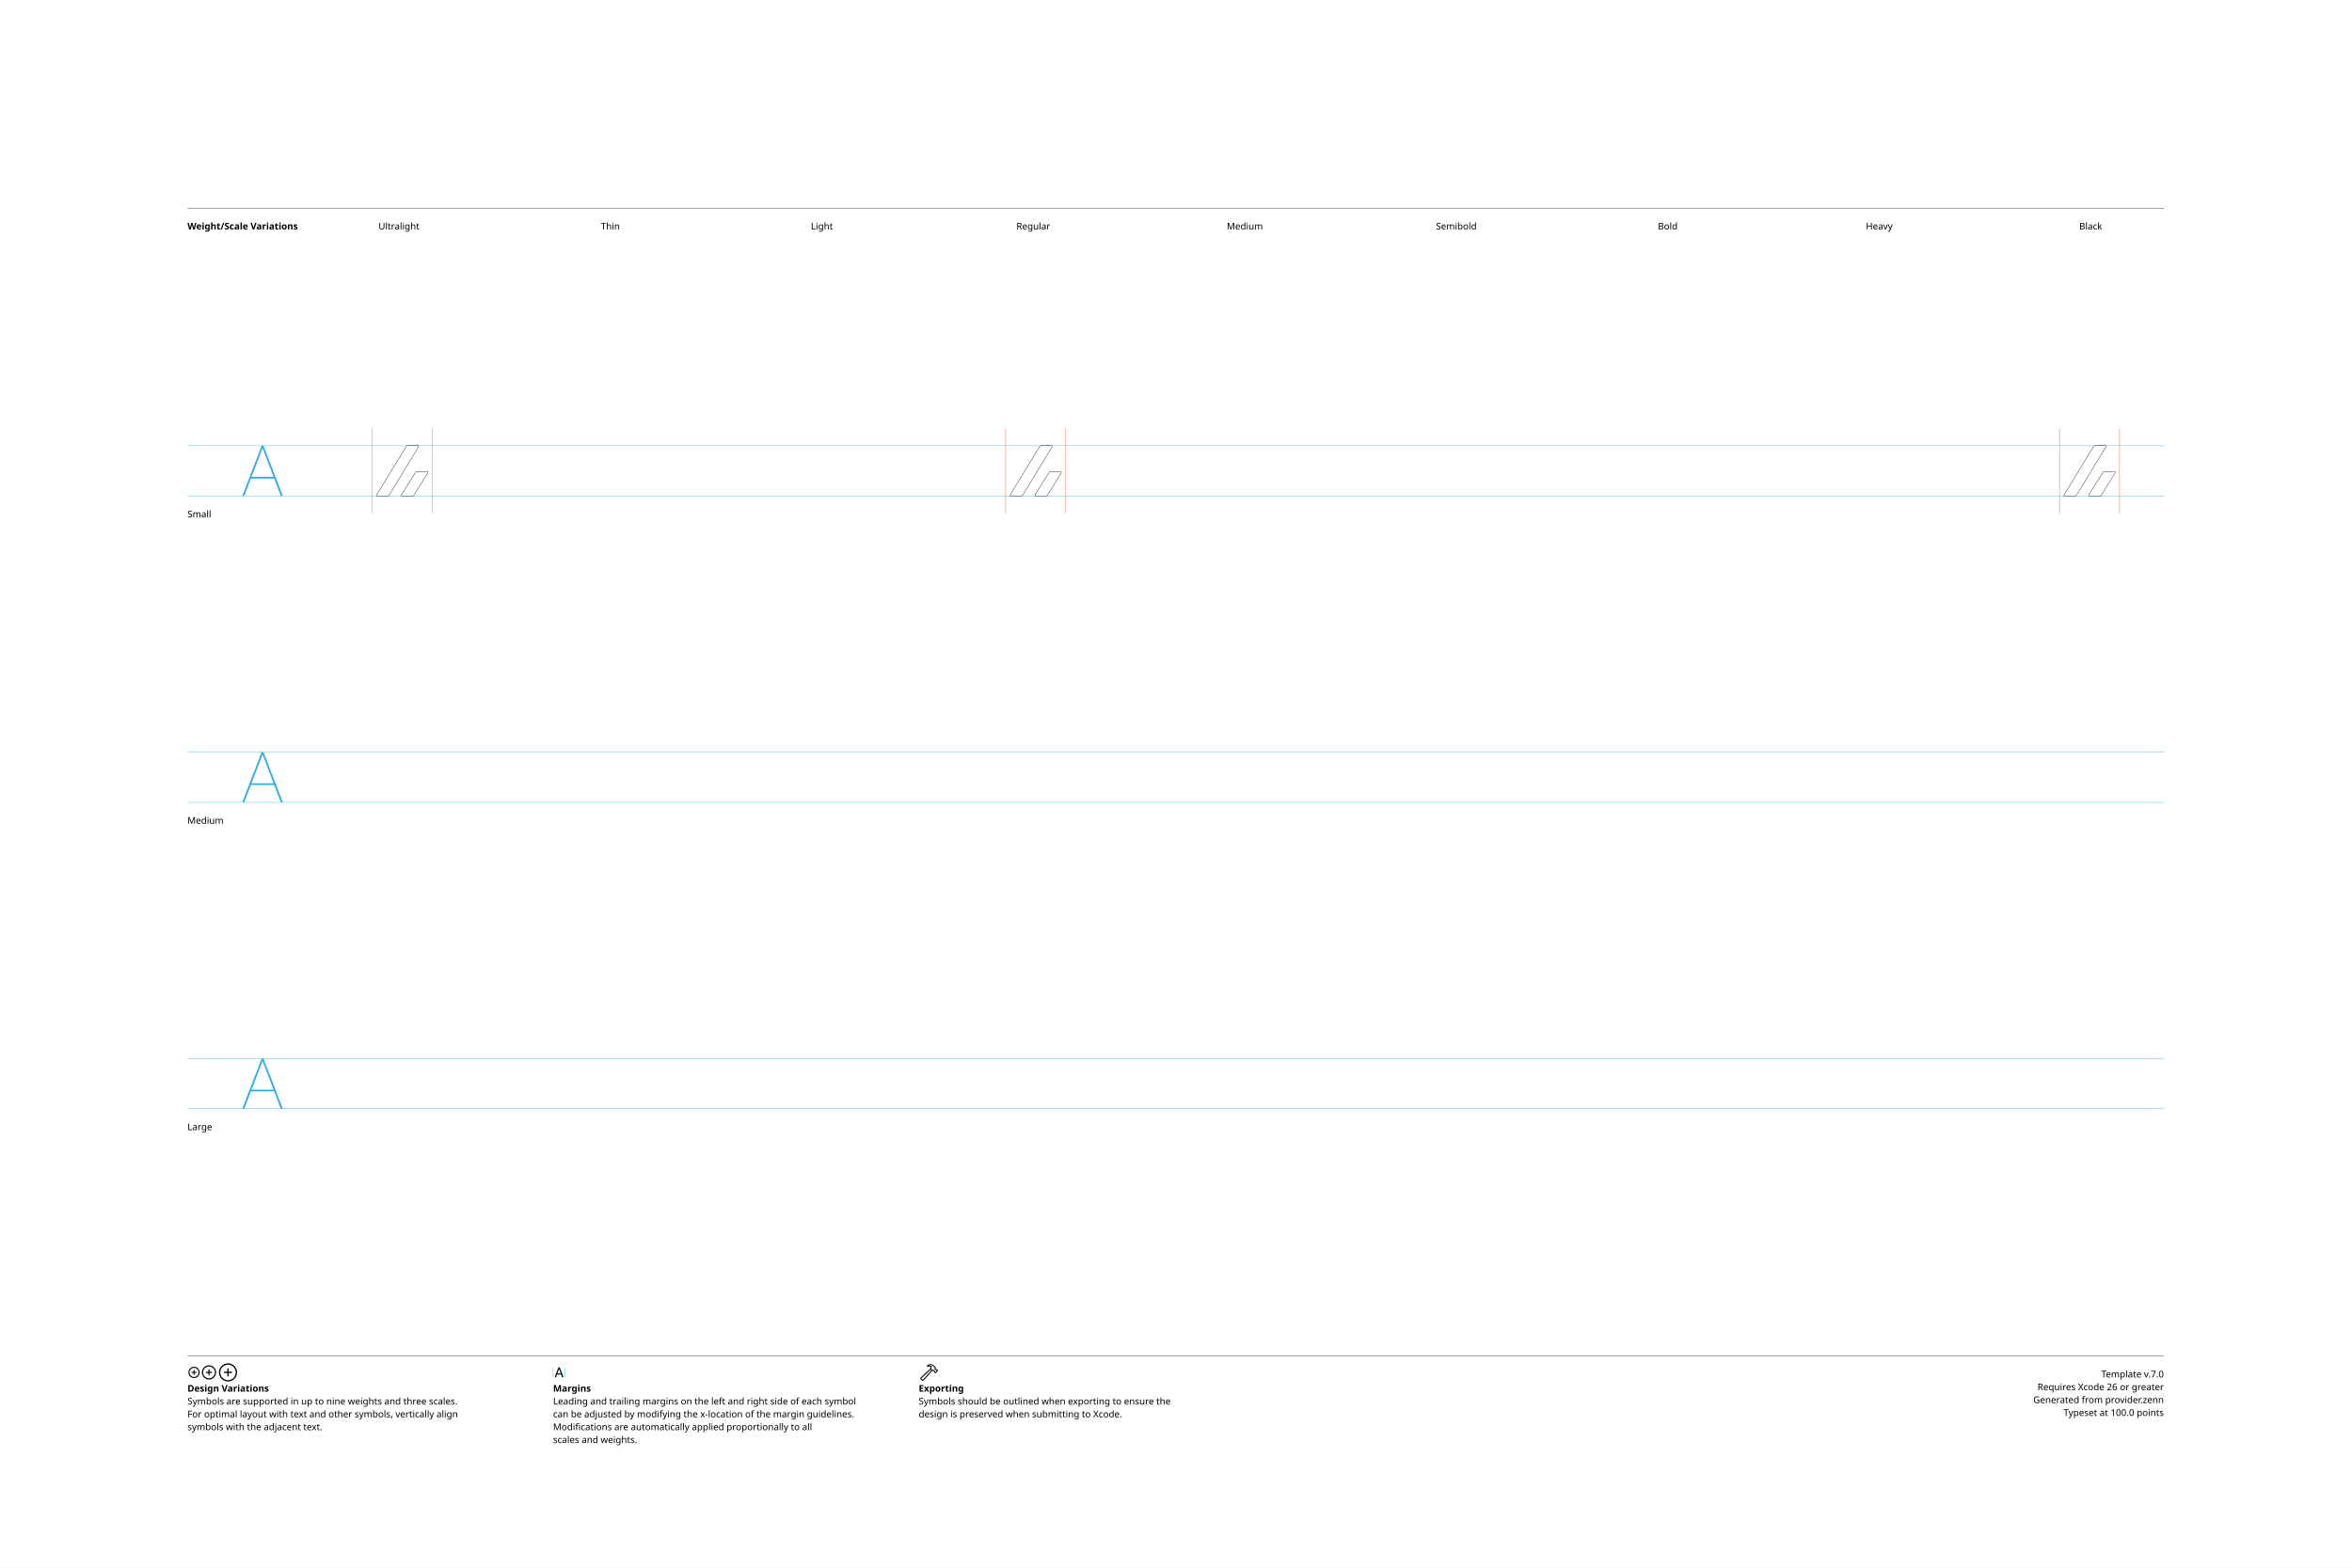
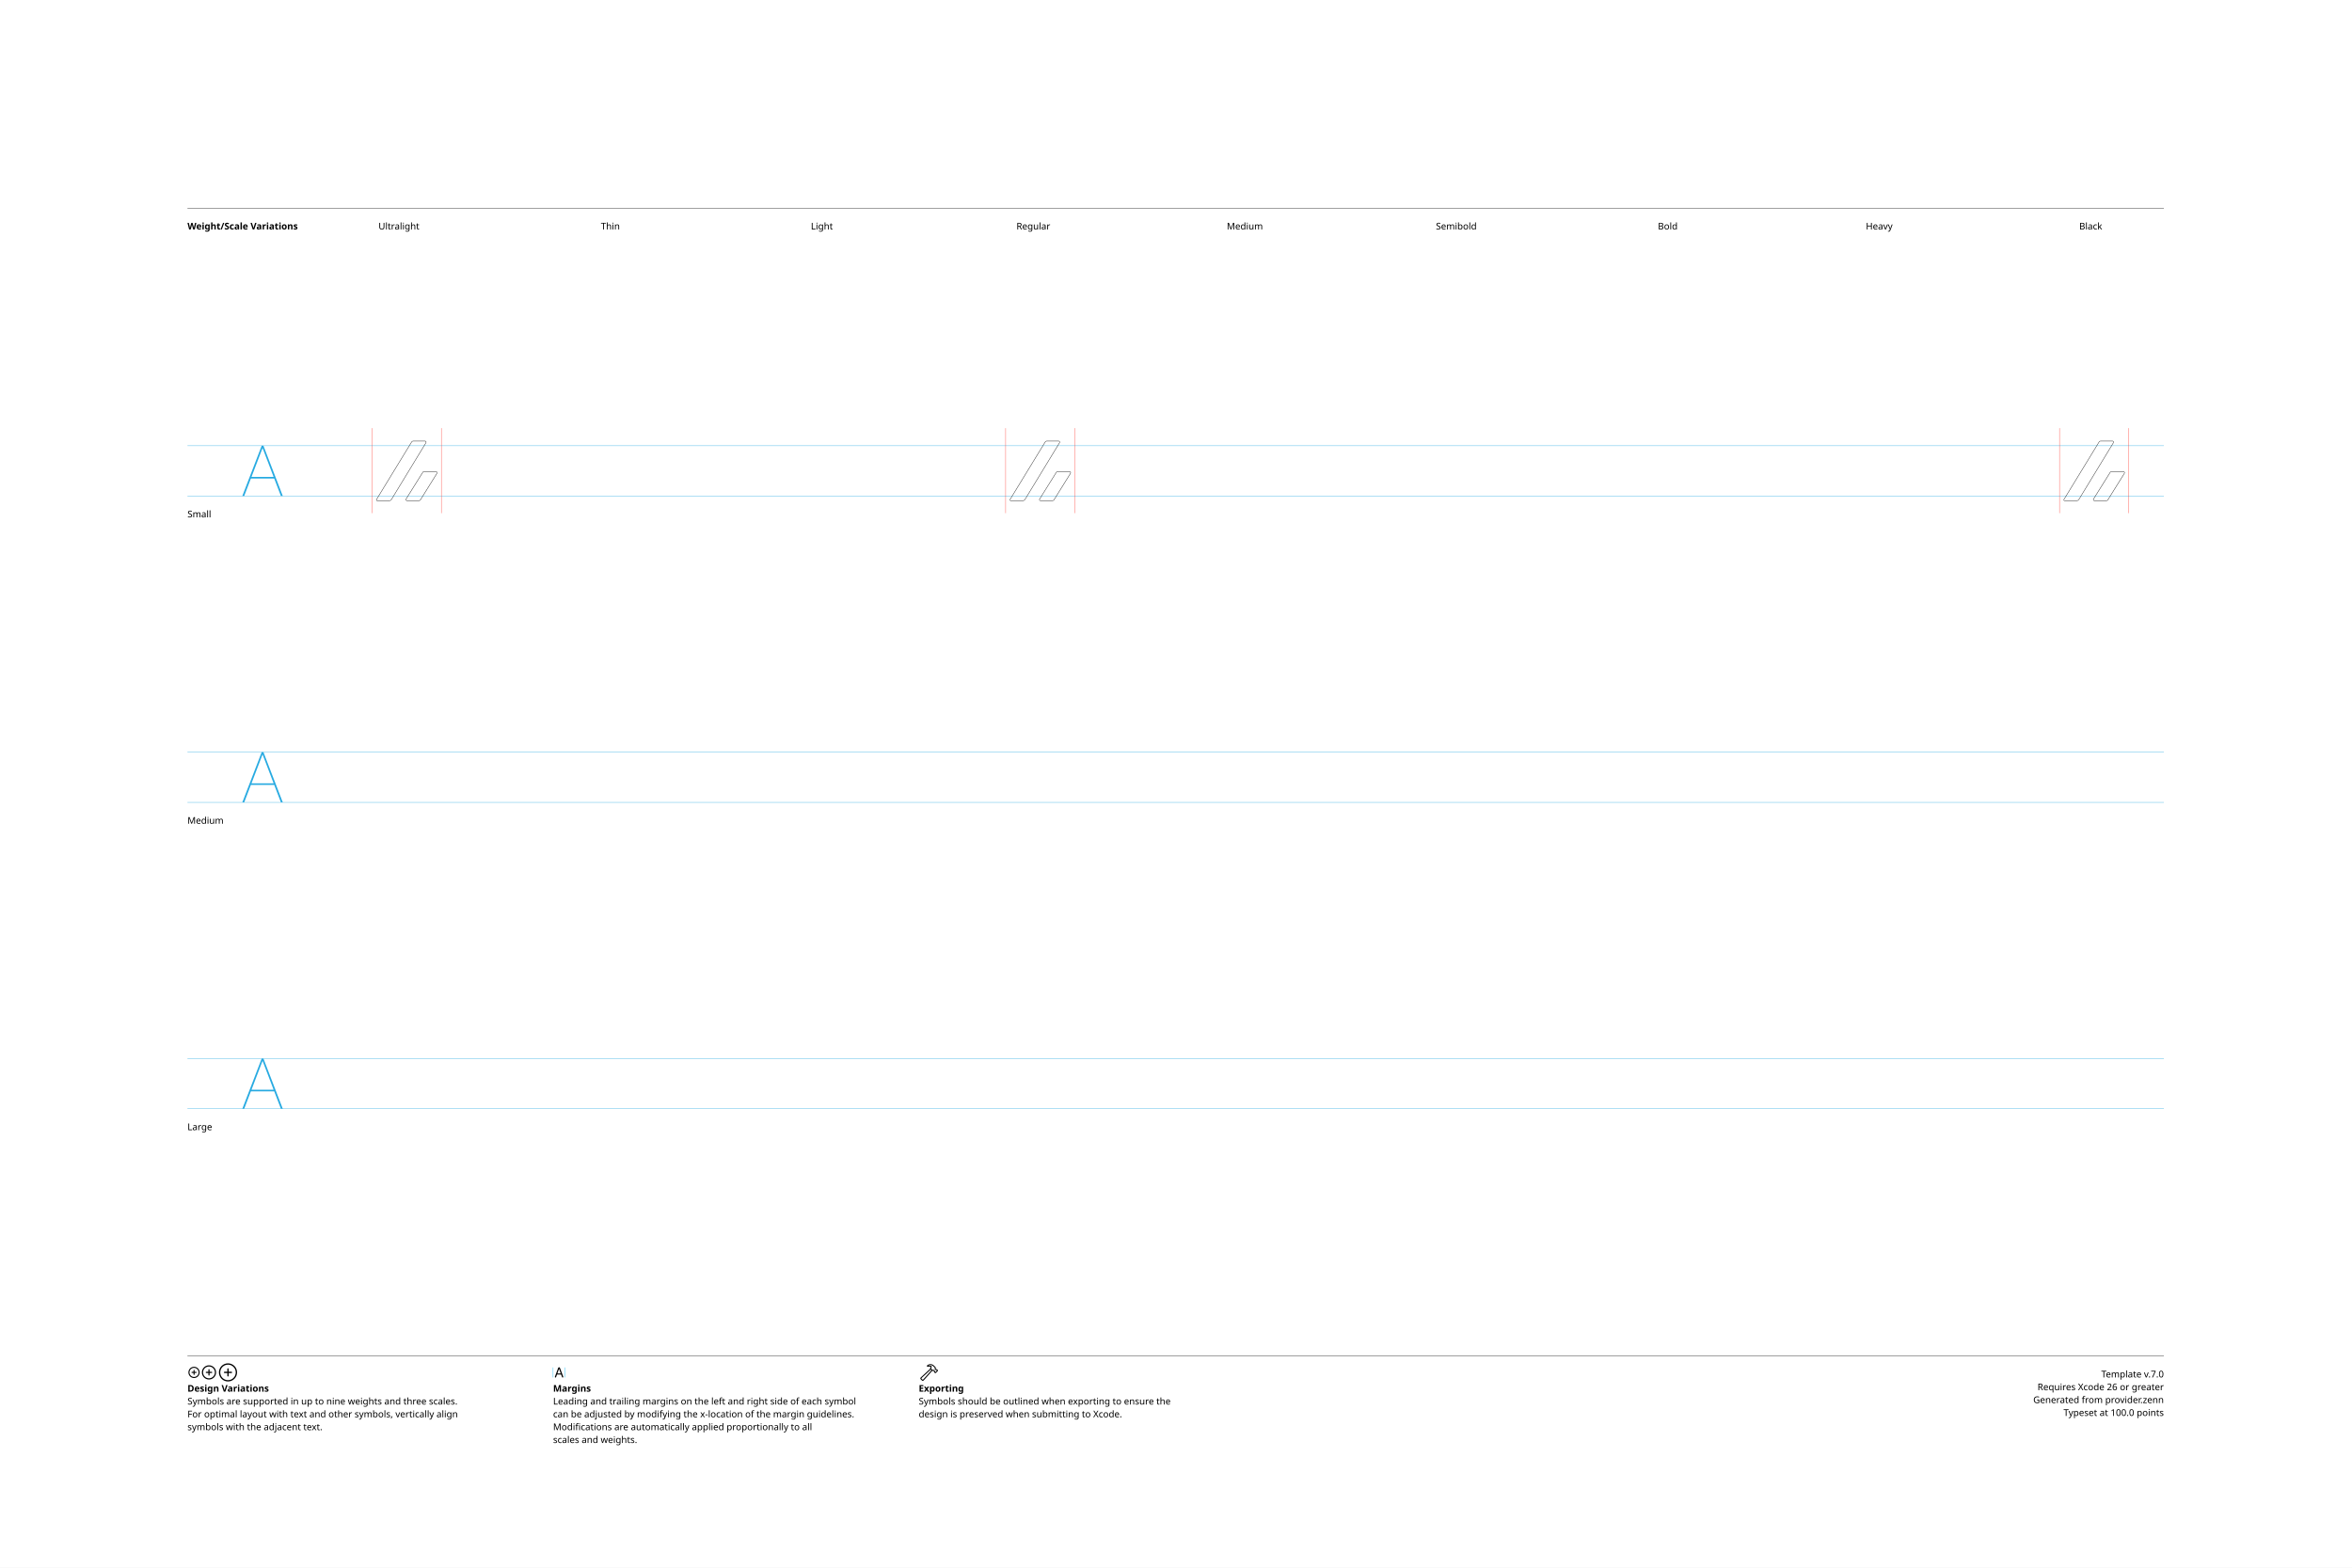
<svg xmlns="http://www.w3.org/2000/svg" version="1.1" viewBox="0 0 3300 2200">
  <style>.defaults {-sfsymbols-variable-value-mode:color;-sfsymbols-draw-reverses-motion-groups:false}

.monochrome-0 {-sfsymbols-motion-group:0}

.multicolor-0:tintColor {-sfsymbols-motion-group:0}

.hierarchical-0:primary {-sfsymbols-motion-group:0}

.SFSymbolsPreviewWireframe {fill:none;opacity:1.0;stroke:black;stroke-width:0.5}
</style>
  <g id="Notes">
    <rect height="2200" id="artboard" style="fill:white;opacity:1" width="3300" x="0" y="0" />
    <line style="fill:none;stroke:black;opacity:1;stroke-width:0.5;" x1="263" x2="3036" y1="292" y2="292" />
    <text style="stroke:none;fill:black;font-family:sans-serif;font-size:13;font-weight:bold;" transform="matrix(1 0 0 1 263 322)">Weight/Scale Variations</text>
    <text style="stroke:none;fill:black;font-family:sans-serif;font-size:13;text-anchor:middle;" transform="matrix(1 0 0 1 559.711 322)">Ultralight</text>
    <text style="stroke:none;fill:black;font-family:sans-serif;font-size:13;text-anchor:middle;" transform="matrix(1 0 0 1 856.422 322)">Thin</text>
    <text style="stroke:none;fill:black;font-family:sans-serif;font-size:13;text-anchor:middle;" transform="matrix(1 0 0 1 1153.13 322)">Light</text>
    <text style="stroke:none;fill:black;font-family:sans-serif;font-size:13;text-anchor:middle;" transform="matrix(1 0 0 1 1449.84 322)">Regular</text>
    <text style="stroke:none;fill:black;font-family:sans-serif;font-size:13;text-anchor:middle;" transform="matrix(1 0 0 1 1746.56 322)">Medium</text>
    <text style="stroke:none;fill:black;font-family:sans-serif;font-size:13;text-anchor:middle;" transform="matrix(1 0 0 1 2043.27 322)">Semibold</text>
    <text style="stroke:none;fill:black;font-family:sans-serif;font-size:13;text-anchor:middle;" transform="matrix(1 0 0 1 2339.98 322)">Bold</text>
    <text style="stroke:none;fill:black;font-family:sans-serif;font-size:13;text-anchor:middle;" transform="matrix(1 0 0 1 2636.69 322)">Heavy</text>
    <text style="stroke:none;fill:black;font-family:sans-serif;font-size:13;text-anchor:middle;" transform="matrix(1 0 0 1 2933.4 322)">Black</text>
    <line style="fill:none;stroke:black;opacity:1;stroke-width:0.5;" x1="263" x2="3036" y1="1903" y2="1903" />
    <g transform="matrix(0.2 0 0 0.2 263 1933)">
      <path d="m46.24 4.15c21.777 0 39.453-17.627 39.453-39.404s-17.676-39.404-39.453-39.404c-21.729 0-39.404 17.627-39.404 39.404s17.676 39.404 39.404 39.404Zm0-7.422c-17.676 0-31.934-14.307-31.934-31.982s14.258-31.982 31.934-31.982 31.982 14.307 31.982 31.982-14.307 31.982-31.982 31.982Zm3.613-17.773v-28.467c0-2.246-1.465-3.76-3.711-3.76-2.148 0-3.613 1.514-3.613 3.76v28.467c0 2.197 1.465 3.711 3.613 3.711 2.246 0 3.711-1.514 3.711-3.711Zm-17.822-10.596h28.418c2.197 0 3.711-1.465 3.711-3.613 0-2.197-1.514-3.711-3.711-3.711h-28.418c-2.246 0-3.76 1.514-3.76 3.711 0 2.148 1.514 3.613 3.76 3.613Z" />
    </g>
    <g transform="matrix(0.2 0 0 0.2 281.506 1933)">
      <path d="m58.545 14.551c27.49 0 49.805-22.314 49.805-49.805s-22.314-49.805-49.805-49.805-49.805 22.314-49.805 49.805 22.314 49.805 49.805 49.805Zm0-8.301c-22.949 0-41.504-18.555-41.504-41.504s18.555-41.504 41.504-41.504 41.504 18.555 41.504 41.504-18.555 41.504-41.504 41.504Zm4.053-23.096v-36.914c0-2.49-1.709-4.199-4.15-4.199-2.393 0-4.053 1.709-4.053 4.199v36.914c0 2.441 1.66 4.15 4.053 4.15 2.441 0 4.15-1.66 4.15-4.15Zm-22.559-14.404h36.963c2.441 0 4.15-1.611 4.15-4.004 0-2.441-1.709-4.15-4.15-4.15h-36.963c-2.49 0-4.15 1.709-4.15 4.15 0 2.393 1.66 4.004 4.15 4.004Z" />
    </g>
    <g transform="matrix(0.2 0 0 0.2 304.924 1933)">
      <path d="m74.853 28.32c35.107 0 63.623-28.467 63.623-63.574s-28.516-63.623-63.623-63.623-63.574 28.516-63.574 63.623 28.467 63.574 63.574 63.574Zm0-9.082c-30.127 0-54.492-24.365-54.492-54.492s24.365-54.492 54.492-54.492 54.492 24.365 54.492 54.492-24.365 54.492-54.492 54.492Zm4.443-30.322v-48.486c0-2.734-1.855-4.639-4.541-4.639-2.588 0-4.443 1.904-4.443 4.639v48.486c0 2.686 1.855 4.59 4.443 4.59 2.686 0 4.541-1.855 4.541-4.59Zm-28.711-19.775h48.486c2.686 0 4.59-1.807 4.59-4.395 0-2.734-1.855-4.59-4.59-4.59h-48.486c-2.734 0-4.59 1.855-4.59 4.59 0 2.588 1.855 4.395 4.59 4.395Z" />
    </g>
    <text style="stroke:none;fill:black;font-family:sans-serif;font-size:13;font-weight:bold;" transform="matrix(1 0 0 1 263 1953)">Design Variations</text>
    <text style="stroke:none;fill:black;font-family:sans-serif;font-size:13;" transform="matrix(1 0 0 1 263 1971)">Symbols are supported in up to nine weights and three scales.</text>
    <text style="stroke:none;fill:black;font-family:sans-serif;font-size:13;" transform="matrix(1 0 0 1 263 1989)">For optimal layout with text and other symbols, vertically align</text>
    <text style="stroke:none;fill:black;font-family:sans-serif;font-size:13;" transform="matrix(1 0 0 1 263 2007)">symbols with the adjacent text.</text>
    <line style="fill:none;stroke:#00AEEF;stroke-width:0.5;opacity:1.0;" x1="776" x2="776" y1="1919" y2="1933" />
    <g transform="matrix(0.2 0 0 0.2 776 1933)">
      <path d="m16.553 0.781c2.588 0 3.857-0.977 4.785-3.711l20.557-57.52h0.244l20.605 57.52c0.928 2.734 2.197 3.711 4.736 3.711 2.588 0 4.248-1.562 4.248-4.004 0-0.83-0.146-1.611-0.537-2.637l-22.9-60.986c-1.123-2.979-3.125-4.492-6.25-4.492-3.027 0-5.078 1.465-6.152 4.443l-22.9 61.084c-0.391 1.025-0.537 1.807-0.537 2.637 0 2.441 1.562 3.955 4.102 3.955Zm10.205-20.947h30.664c2.002 0 3.662-1.66 3.662-3.662 0-2.051-1.66-3.662-3.662-3.662h-30.664c-2.002 0-3.662 1.611-3.662 3.662 0 2.002 1.66 3.662 3.662 3.662Z" />
    </g>
    <line style="fill:none;stroke:#00AEEF;stroke-width:0.5;opacity:1.0;" x1="792.836" x2="792.836" y1="1919" y2="1933" />
    <text style="stroke:none;fill:black;font-family:sans-serif;font-size:13;font-weight:bold;" transform="matrix(1 0 0 1 776 1953)">Margins</text>
    <text style="stroke:none;fill:black;font-family:sans-serif;font-size:13;" transform="matrix(1 0 0 1 776 1971)">Leading and trailing margins on the left and right side of each symbol</text>
    <text style="stroke:none;fill:black;font-family:sans-serif;font-size:13;" transform="matrix(1 0 0 1 776 1989)">can be adjusted by modifying the x-location of the margin guidelines.</text>
    <text style="stroke:none;fill:black;font-family:sans-serif;font-size:13;" transform="matrix(1 0 0 1 776 2007)">Modifications are automatically applied proportionally to all</text>
    <text style="stroke:none;fill:black;font-family:sans-serif;font-size:13;" transform="matrix(1 0 0 1 776 2025)">scales and weights.</text>
    <g transform="matrix(0.2 0 0 0.2 1289 1933)">
      <path d="m14.209 13.135 7.861 7.861c4.297 4.395 9.326 4.102 13.867-1.025l60.693-68.213-4.883-4.883-60.254 67.676c-1.807 1.953-3.467 2.441-5.811 0.098l-5.176-5.127c-2.295-2.295-1.807-3.955 0.195-5.811l67.481-62.158-4.883-4.834-68.066 62.598c-4.98 4.59-5.322 9.473-1.025 13.818Zm44.873-97.461c-2.051 2.002-2.246 4.883-1.074 6.787 1.123 1.807 3.467 3.027 6.592 2.246 5.859-1.66 12.598-2.393 18.896 0.928l-2.686 7.129c-1.611 4.004-0.732 6.885 1.709 9.424l10.254 10.303c2.344 2.393 4.541 2.441 7.08 1.953l4.443-0.732 2.588 2.539-0.195 2.246c-0.098 2.295 0.537 4.297 2.783 6.494l3.369 3.32c2.295 2.295 5.518 2.49 7.812 0.195l12.988-13.037c2.295-2.344 2.148-5.371-0.195-7.666l-3.418-3.418c-2.197-2.197-4.053-3.027-6.348-2.881l-2.344 0.244-2.441-2.441 1.025-4.688c0.635-2.734-0.244-4.98-2.881-7.617l-11.279-11.182c-12.94-12.842-35.596-11.035-46.68-0.146Zm7.08 2.051c8.789-6.396 25.977-5.664 33.691 1.953l12.305 12.207c1.025 1.025 1.221 1.807 0.928 3.32l-1.465 6.641 6.738 6.689 4.395-0.244c1.123-0.049 1.514 0.049 2.344 0.879l2.539 2.49-10.84 10.84-2.49-2.49c-0.83-0.879-0.977-1.221-0.928-2.393l0.293-4.346-6.689-6.738-6.836 1.172c-1.416 0.293-2.051 0.195-3.174-0.879l-8.936-8.887c-1.074-1.025-1.172-1.709-0.488-3.369l4.59-11.475c-6.104-6.348-17.041-7.52-25.586-4.59-0.684 0.244-0.928-0.391-0.391-0.781Z" />
    </g>
    <text style="stroke:none;fill:black;font-family:sans-serif;font-size:13;font-weight:bold;" transform="matrix(1 0 0 1 1289 1953)">Exporting</text>
    <text style="stroke:none;fill:black;font-family:sans-serif;font-size:13;" transform="matrix(1 0 0 1 1289 1971)">Symbols should be outlined when exporting to ensure the</text>
    <text style="stroke:none;fill:black;font-family:sans-serif;font-size:13;" transform="matrix(1 0 0 1 1289 1989)">design is preserved when submitting to Xcode.</text>
    <text id="template-version" style="stroke:none;fill:black;font-family:sans-serif;font-size:13;text-anchor:end;" transform="matrix(1 0 0 1 3036 1933)">Template v.7.0</text>
    <text style="stroke:none;fill:black;font-family:sans-serif;font-size:13;text-anchor:end;" transform="matrix(1 0 0 1 3036 1951)">Requires Xcode 26 or greater</text>
    <text id="descriptive-name" style="stroke:none;fill:black;font-family:sans-serif;font-size:13;text-anchor:end;" transform="matrix(1 0 0 1 3036 1969)">Generated from provider.zenn</text>
    <text style="stroke:none;fill:black;font-family:sans-serif;font-size:13;text-anchor:end;" transform="matrix(1 0 0 1 3036 1987)">Typeset at 100.0 points</text>
    <text style="stroke:none;fill:black;font-family:sans-serif;font-size:13;" transform="matrix(1 0 0 1 263 726)">Small</text>
    <text style="stroke:none;fill:black;font-family:sans-serif;font-size:13;" transform="matrix(1 0 0 1 263 1156)">Medium</text>
    <text style="stroke:none;fill:black;font-family:sans-serif;font-size:13;" transform="matrix(1 0 0 1 263 1586)">Large</text>
  </g>
  <g id="Guides">
    <g id="H-reference" style="fill:#27AAE1;stroke:none;" transform="matrix(1 0 0 1 339 696)">
      <path d="M0.994 0L3.638 0L29.328-67.132L30.03-67.132L30.03-70.459L28.123-70.459ZM11.688-24.48L46.981-24.48L46.231-26.729L12.438-26.729ZM55.12 0L57.764 0L30.638-70.459L29.433-70.459L29.433-67.132Z" />
    </g>
    <line id="Baseline-S" style="fill:none;stroke:#27AAE1;opacity:1;stroke-width:0.5;" x1="263" x2="3036" y1="696" y2="696" />
    <line id="Capline-S" style="fill:none;stroke:#27AAE1;opacity:1;stroke-width:0.5;" x1="263" x2="3036" y1="625.541" y2="625.541" />
    <g id="H-reference" style="fill:#27AAE1;stroke:none;" transform="matrix(1 0 0 1 339 1126)">
      <path d="M0.994 0L3.638 0L29.328-67.132L30.03-67.132L30.03-70.459L28.123-70.459ZM11.688-24.48L46.981-24.48L46.231-26.729L12.438-26.729ZM55.12 0L57.764 0L30.638-70.459L29.433-70.459L29.433-67.132Z" />
    </g>
    <line id="Baseline-M" style="fill:none;stroke:#27AAE1;opacity:1;stroke-width:0.5;" x1="263" x2="3036" y1="1126" y2="1126" />
    <line id="Capline-M" style="fill:none;stroke:#27AAE1;opacity:1;stroke-width:0.5;" x1="263" x2="3036" y1="1055.54" y2="1055.54" />
    <g id="H-reference" style="fill:#27AAE1;stroke:none;" transform="matrix(1 0 0 1 339 1556)">
      <path d="M0.994 0L3.638 0L29.328-67.132L30.03-67.132L30.03-70.459L28.123-70.459ZM11.688-24.48L46.981-24.48L46.231-26.729L12.438-26.729ZM55.12 0L57.764 0L30.638-70.459L29.433-70.459L29.433-67.132Z" />
    </g>
    <line id="Baseline-L" style="fill:none;stroke:#27AAE1;opacity:1;stroke-width:0.5;" x1="263" x2="3036" y1="1556" y2="1556" />
    <line id="Capline-L" style="fill:none;stroke:#27AAE1;opacity:1;stroke-width:0.5;" x1="263" x2="3036" y1="1485.54" y2="1485.54" />
    <line id="left-margin-Ultralight-S" style="fill:none;stroke:#FF3B30;stroke-width:0.5;opacity:1.0;" x1="522.047" x2="522.047" y1="600.785" y2="720.121" />
-     <line id="right-margin-Ultralight-S" style="fill:none;stroke:#FF3B30;stroke-width:0.5;opacity:1.0;" x1="606.277" x2="606.277" y1="600.785" y2="720.121" />
+     <line id="right-margin-Ultralight-S" style="fill:none;stroke:#FF3B30;stroke-width:0.5;opacity:1.0;" x1="619.266" x2="619.266" y1="600.785" y2="720.121" />
    <line id="left-margin-Regular-S" style="fill:none;stroke:#FF3B30;stroke-width:0.5;opacity:1.0;" x1="1410.980" x2="1410.980" y1="600.785" y2="720.121" />
-     <line id="right-margin-Regular-S" style="fill:none;stroke:#FF3B30;stroke-width:0.5;opacity:1.0;" x1="1495.210" x2="1495.210" y1="600.785" y2="720.121" />
+     <line id="right-margin-Regular-S" style="fill:none;stroke:#FF3B30;stroke-width:0.5;opacity:1.0;" x1="1508.199" x2="1508.199" y1="600.785" y2="720.121" />
    <line id="left-margin-Black-S" style="fill:none;stroke:#FF3B30;stroke-width:0.5;opacity:1.0;" x1="2889.630" x2="2889.630" y1="600.785" y2="720.121" />
-     <line id="right-margin-Black-S" style="fill:none;stroke:#FF3B30;stroke-width:0.5;opacity:1.0;" x1="2973.860" x2="2973.860" y1="600.785" y2="720.121" />
+     <line id="right-margin-Black-S" style="fill:none;stroke:#FF3B30;stroke-width:0.5;opacity:1.0;" x1="2986.849" x2="2986.849" y1="600.785" y2="720.121" />
  </g>
  <g id="Symbols">
    <g id="Ultralight-S" transform="matrix(1 0 0 1 522.047 696)">
-       <path class="monochrome-0 multicolor-0:tintColor hierarchical-0:primary SFSymbolsPreviewWireframe" d="M6.793 0.195L21.794 0.195C22.588 0.195 23.292 -0.247 23.735 -0.864L65.029 -68.716C65.162 -68.937 65.223 -69.169 65.223 -69.391C65.223 -70.061 64.678 -70.658 63.883 -70.658L49.678 -70.658C48.97 -70.658 48.354 -70.305 48.002 -69.685L6.09 -1.038C6.028 -0.917 6 -0.786 6 -0.656C6 -0.223 6.318 0.195 6.793 0.195ZM58.502 -0.864L78.002 -32.188C78.159 -32.436 78.23 -32.702 78.23 -32.958C78.23 -33.71 77.622 -34.395 76.767 -34.395L62.649 -34.395C62.119 -34.395 61.589 -34.129 61.325 -33.688L41.296 -1.656C41.162 -1.454 41.101 -1.237 41.101 -1.023C41.101 -0.393 41.629 0.199 42.355 0.199L56.738 0.199C57.443 0.195 58.147 -0.157 58.502 -0.864L58.502 -0.864Z" />
+       <path class="monochrome-0 multicolor-0:tintColor hierarchical-0:primary SFSymbolsPreviewWireframe" d="M6.935 6.566L24.634 6.566C25.571 6.566 26.401 6.045 26.924 5.317L75.643 -74.738C75.8 -74.999 75.874 -75.272 75.874 -75.534C75.874 -76.325 75.229 -77.028 74.292 -77.028L57.533 -77.028C56.696 -77.028 55.97 -76.612 55.555 -75.881L6.106 5.11C6.034 5.254 6 5.408 6 5.562C6 6.073 6.376 6.566 6.935 6.566ZM67.943 5.317L90.949 -31.641C91.135 -31.934 91.219 -32.247 91.219 -32.55C91.219 -33.436 90.502 -34.245 89.494 -34.245L72.836 -34.245C72.211 -34.245 71.585 -33.93 71.274 -33.411L47.644 4.382C47.485 4.621 47.413 4.876 47.413 5.128C47.413 5.872 48.036 6.569 48.893 6.569L65.862 6.569C66.694 6.566 67.524 6.151 67.943 5.317L67.943 5.317Z" />
    </g>
    <g id="Regular-S" transform="matrix(1 0 0 1 1410.98 696)">
-       <path class="monochrome-0 multicolor-0:tintColor hierarchical-0:primary SFSymbolsPreviewWireframe" d="M6.793 0.195L21.794 0.195C22.588 0.195 23.292 -0.247 23.735 -0.864L65.029 -68.716C65.162 -68.937 65.223 -69.169 65.223 -69.391C65.223 -70.061 64.678 -70.658 63.883 -70.658L49.678 -70.658C48.97 -70.658 48.354 -70.305 48.002 -69.685L6.09 -1.038C6.028 -0.917 6 -0.786 6 -0.656C6 -0.223 6.318 0.195 6.793 0.195ZM58.502 -0.864L78.002 -32.188C78.159 -32.436 78.23 -32.702 78.23 -32.958C78.23 -33.71 77.622 -34.395 76.767 -34.395L62.649 -34.395C62.119 -34.395 61.589 -34.129 61.325 -33.688L41.296 -1.656C41.162 -1.454 41.101 -1.237 41.101 -1.023C41.101 -0.393 41.629 0.199 42.355 0.199L56.738 0.199C57.443 0.195 58.147 -0.157 58.502 -0.864L58.502 -0.864Z" />
+       <path class="monochrome-0 multicolor-0:tintColor hierarchical-0:primary SFSymbolsPreviewWireframe" d="M6.935 6.566L24.634 6.566C25.571 6.566 26.401 6.045 26.924 5.317L75.643 -74.738C75.8 -74.999 75.874 -75.272 75.874 -75.534C75.874 -76.325 75.229 -77.028 74.292 -77.028L57.533 -77.028C56.696 -77.028 55.97 -76.612 55.555 -75.881L6.106 5.11C6.034 5.254 6 5.408 6 5.562C6 6.073 6.376 6.566 6.935 6.566ZM67.943 5.317L90.949 -31.641C91.135 -31.934 91.219 -32.247 91.219 -32.55C91.219 -33.436 90.502 -34.245 89.494 -34.245L72.836 -34.245C72.211 -34.245 71.585 -33.93 71.274 -33.411L47.644 4.382C47.485 4.621 47.413 4.876 47.413 5.128C47.413 5.872 48.036 6.569 48.893 6.569L65.862 6.569C66.694 6.566 67.524 6.151 67.943 5.317L67.943 5.317Z" />
    </g>
    <g id="Black-S" transform="matrix(1 0 0 1 2889.63 696)">
-       <path class="monochrome-0 multicolor-0:tintColor hierarchical-0:primary SFSymbolsPreviewWireframe" d="M6.793 0.195L21.794 0.195C22.588 0.195 23.292 -0.247 23.735 -0.864L65.029 -68.716C65.162 -68.937 65.223 -69.169 65.223 -69.391C65.223 -70.061 64.678 -70.658 63.883 -70.658L49.678 -70.658C48.97 -70.658 48.354 -70.305 48.002 -69.685L6.09 -1.038C6.028 -0.917 6 -0.786 6 -0.656C6 -0.223 6.318 0.195 6.793 0.195ZM58.502 -0.864L78.002 -32.188C78.159 -32.436 78.23 -32.702 78.23 -32.958C78.23 -33.71 77.622 -34.395 76.767 -34.395L62.649 -34.395C62.119 -34.395 61.589 -34.129 61.325 -33.688L41.296 -1.656C41.162 -1.454 41.101 -1.237 41.101 -1.023C41.101 -0.393 41.629 0.199 42.355 0.199L56.738 0.199C57.443 0.195 58.147 -0.157 58.502 -0.864L58.502 -0.864Z" />
+       <path class="monochrome-0 multicolor-0:tintColor hierarchical-0:primary SFSymbolsPreviewWireframe" d="M6.935 6.566L24.634 6.566C25.571 6.566 26.401 6.045 26.924 5.317L75.643 -74.738C75.8 -74.999 75.874 -75.272 75.874 -75.534C75.874 -76.325 75.229 -77.028 74.292 -77.028L57.533 -77.028C56.696 -77.028 55.97 -76.612 55.555 -75.881L6.106 5.11C6.034 5.254 6 5.408 6 5.562C6 6.073 6.376 6.566 6.935 6.566ZM67.943 5.317L90.949 -31.641C91.135 -31.934 91.219 -32.247 91.219 -32.55C91.219 -33.436 90.502 -34.245 89.494 -34.245L72.836 -34.245C72.211 -34.245 71.585 -33.93 71.274 -33.411L47.644 4.382C47.485 4.621 47.413 4.876 47.413 5.128C47.413 5.872 48.036 6.569 48.893 6.569L65.862 6.569C66.694 6.566 67.524 6.151 67.943 5.317L67.943 5.317Z" />
    </g>
  </g>
</svg>
